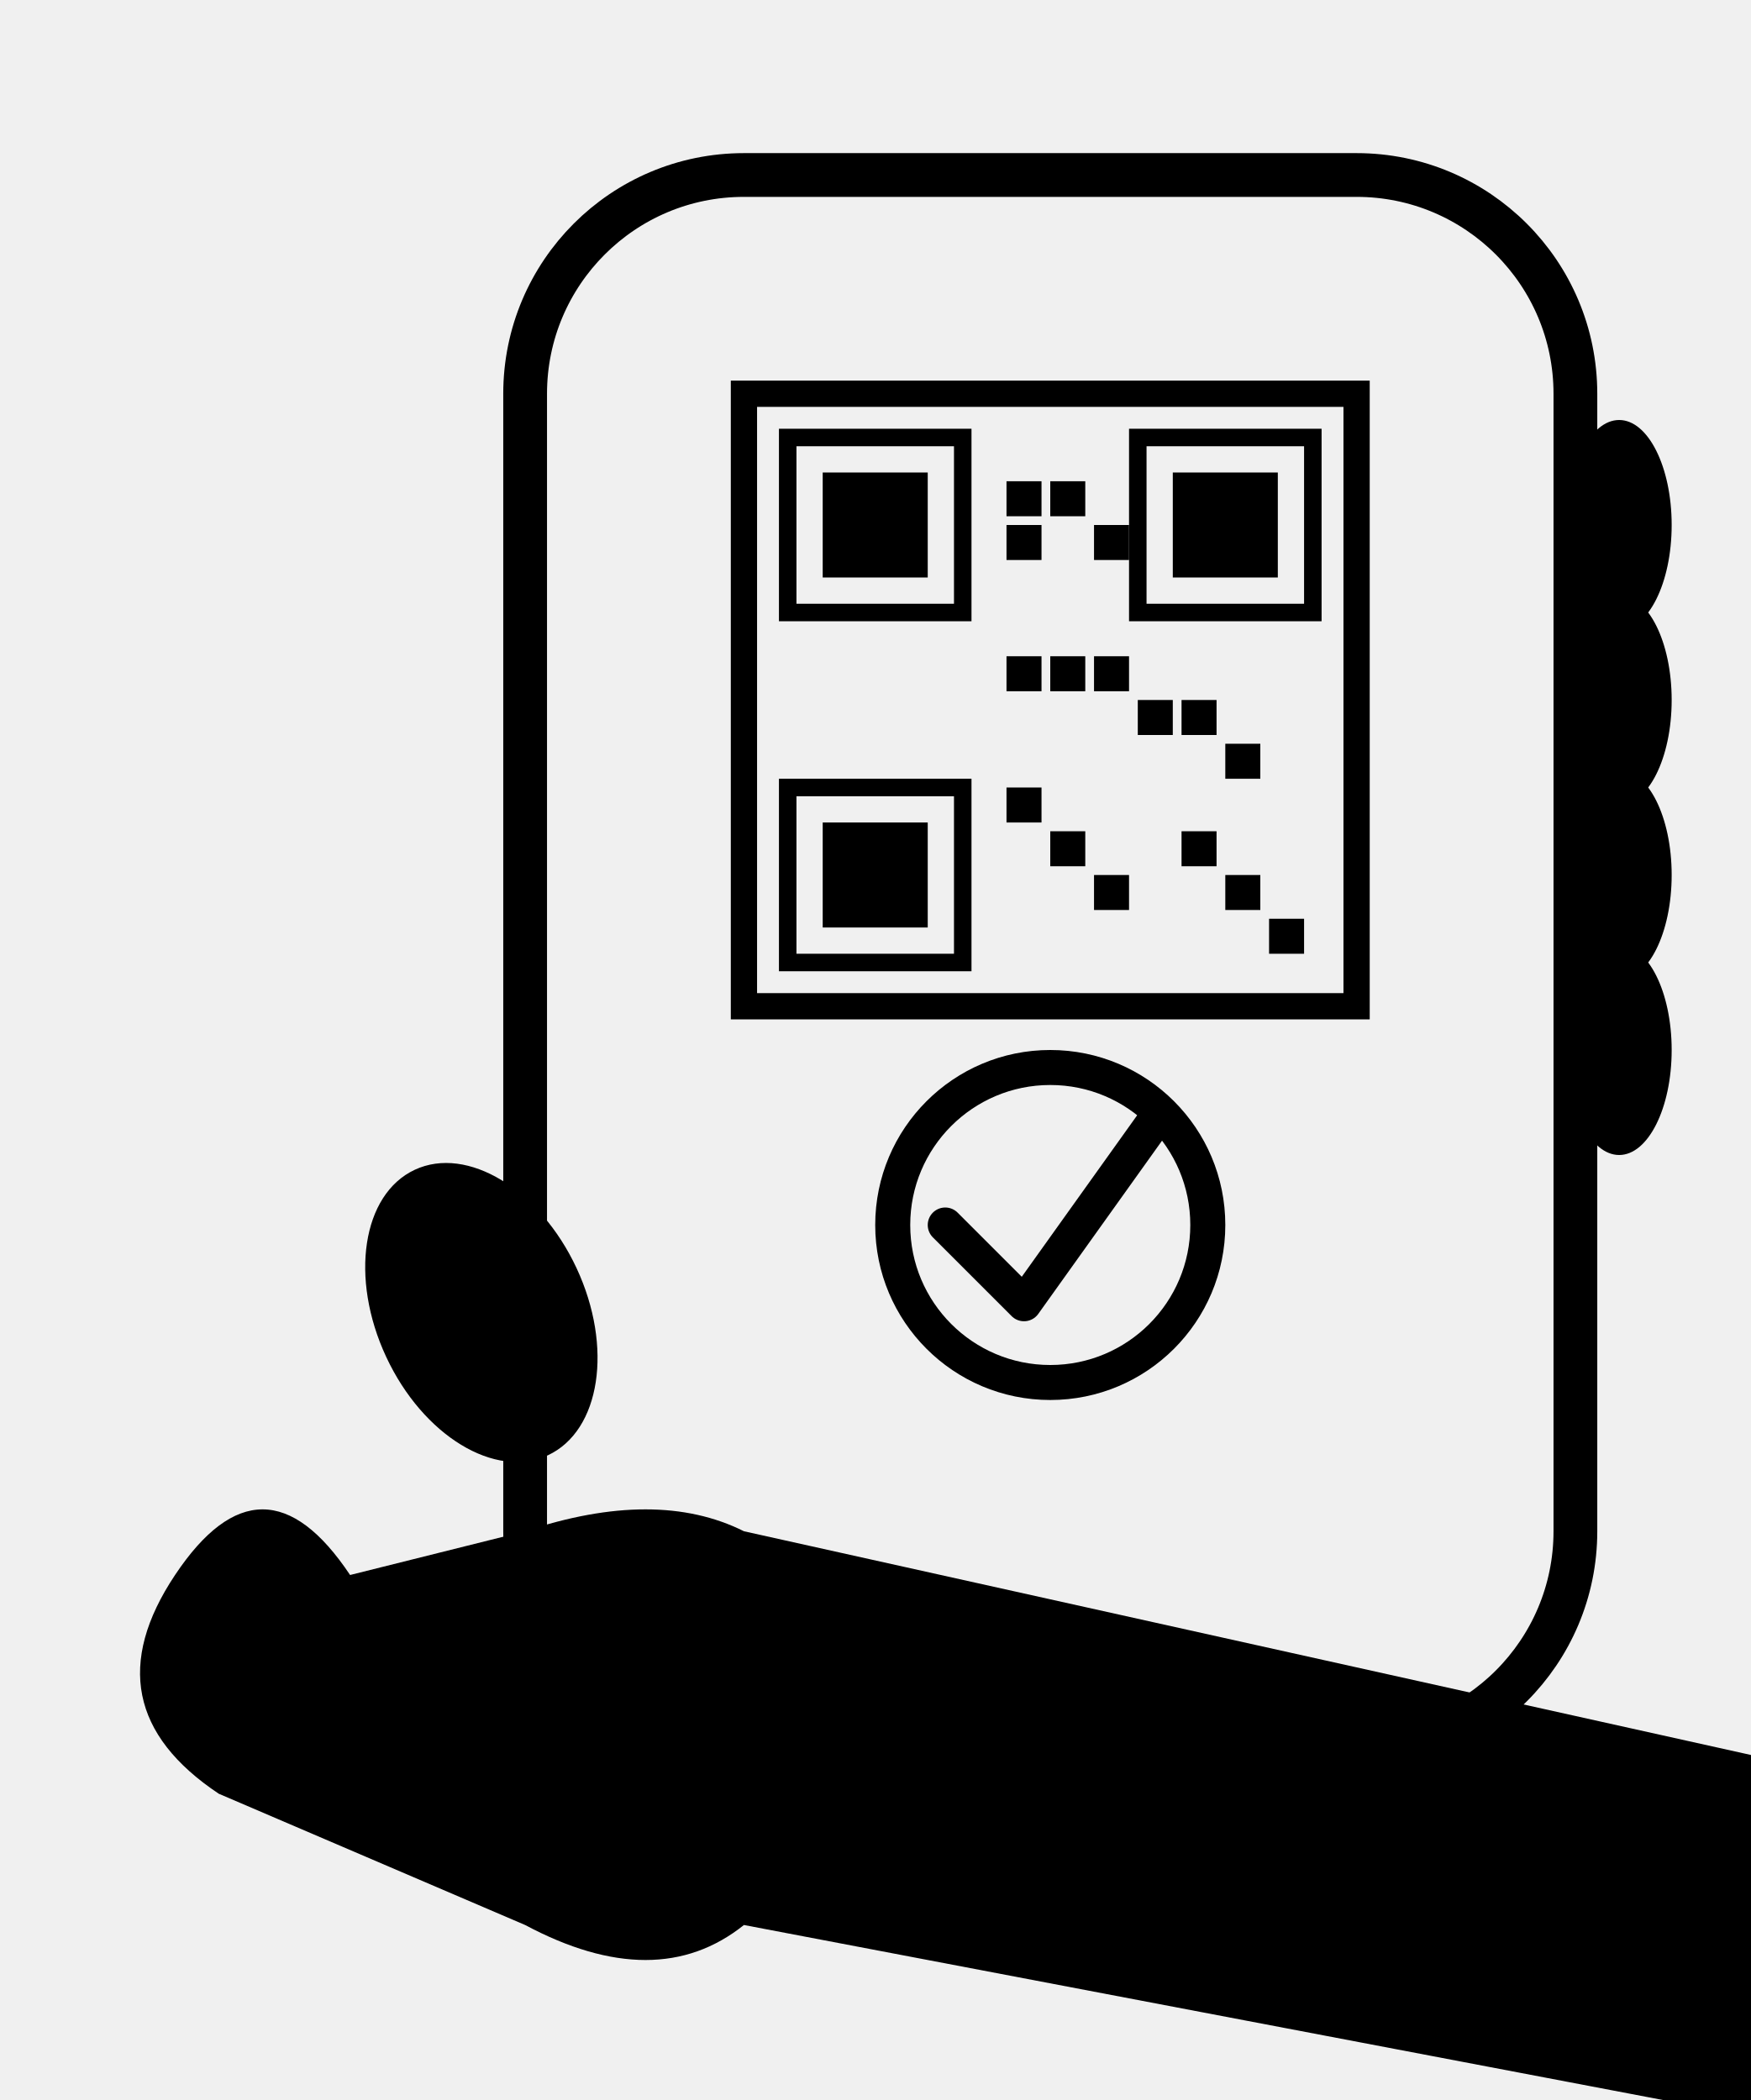
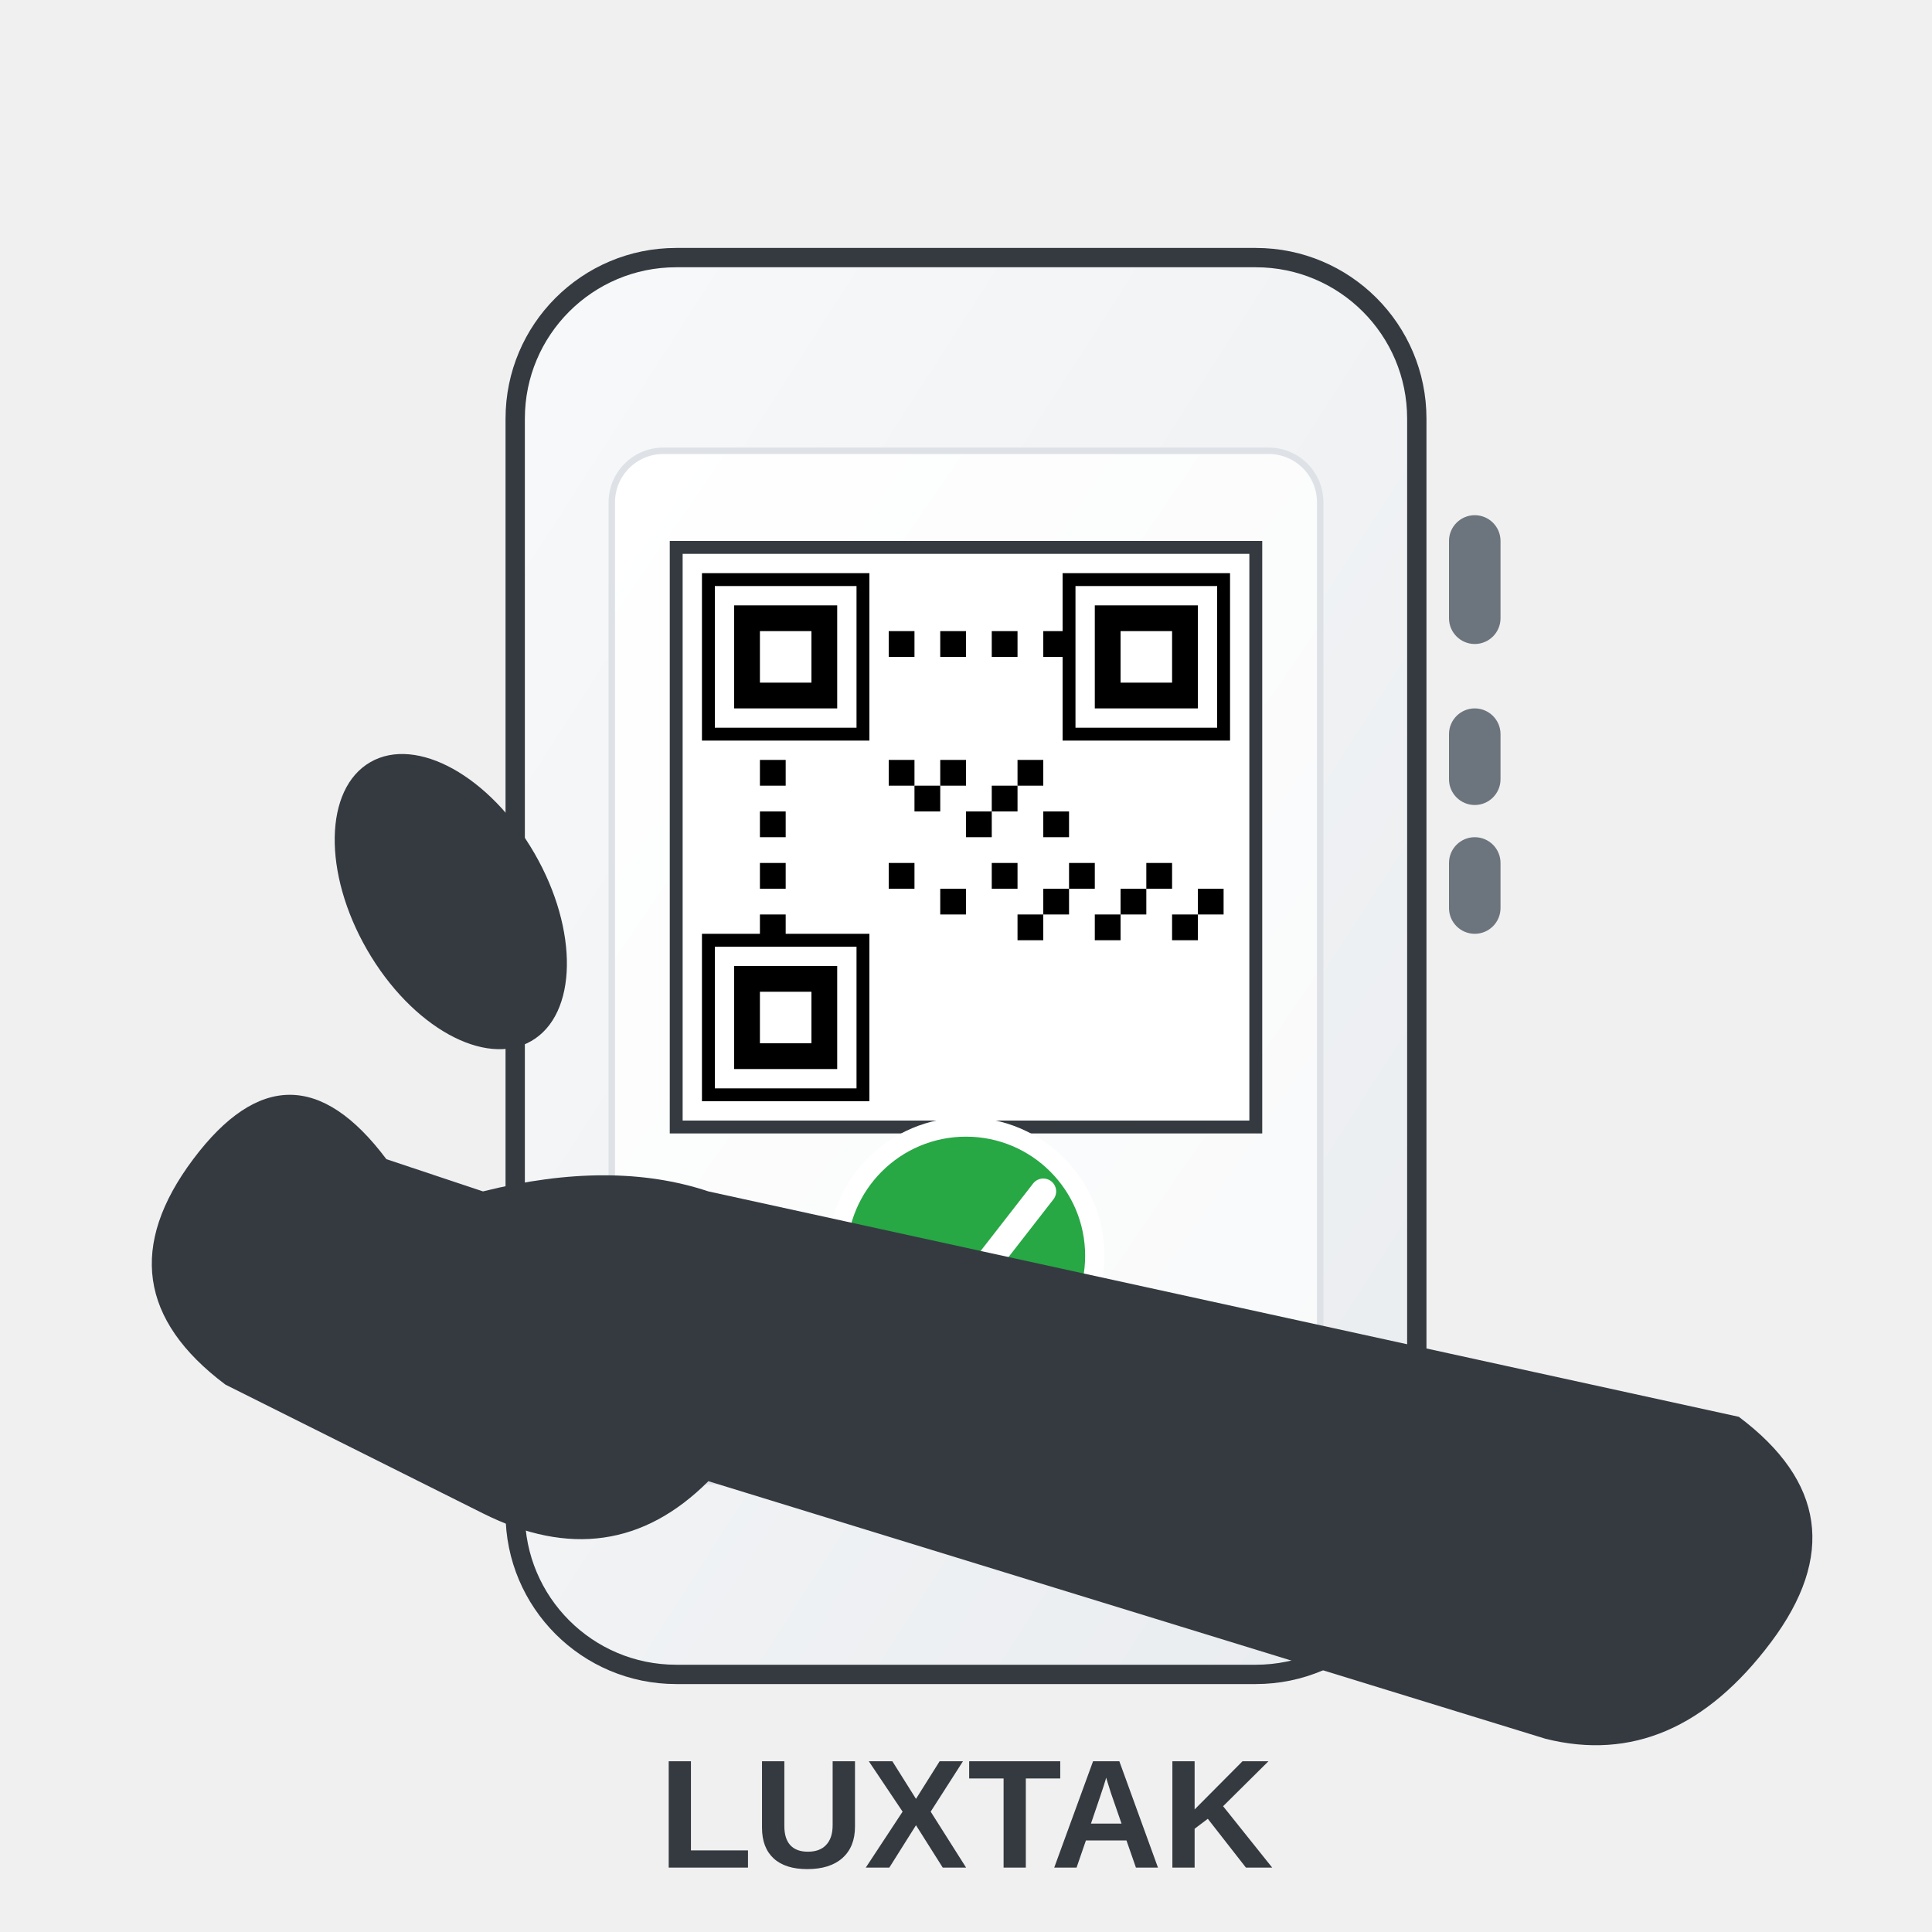
- <svg xmlns="http://www.w3.org/2000/svg" viewBox="0 0 200 240">
-   <rect x="60" y="20" width="120" height="180" rx="25" ry="25" fill="none" stroke="black" stroke-width="5" />
-   <rect x="85" y="45" width="70" height="70" fill="none" stroke="black" stroke-width="3" />
-   <g transform="translate(90, 50)">
-     <rect x="0" y="0" width="20" height="20" fill="none" stroke="black" stroke-width="2" />
-     <rect x="4" y="4" width="12" height="12" fill="black" />
-     <rect x="40" y="0" width="20" height="20" fill="none" stroke="black" stroke-width="2" />
-     <rect x="44" y="4" width="12" height="12" fill="black" />
-     <rect x="0" y="40" width="20" height="20" fill="none" stroke="black" stroke-width="2" />
-     <rect x="4" y="44" width="12" height="12" fill="black" />
-     <rect x="25" y="5" width="4" height="4" fill="black" />
-     <rect x="30" y="5" width="4" height="4" fill="black" />
-     <rect x="25" y="10" width="4" height="4" fill="black" />
-     <rect x="35" y="10" width="4" height="4" fill="black" />
-     <rect x="25" y="25" width="4" height="4" fill="black" />
-     <rect x="30" y="25" width="4" height="4" fill="black" />
-     <rect x="35" y="25" width="4" height="4" fill="black" />
-     <rect x="40" y="30" width="4" height="4" fill="black" />
-     <rect x="45" y="30" width="4" height="4" fill="black" />
-     <rect x="50" y="35" width="4" height="4" fill="black" />
-     <rect x="25" y="40" width="4" height="4" fill="black" />
-     <rect x="30" y="45" width="4" height="4" fill="black" />
-     <rect x="35" y="50" width="4" height="4" fill="black" />
-     <rect x="45" y="45" width="4" height="4" fill="black" />
-     <rect x="50" y="50" width="4" height="4" fill="black" />
-     <rect x="55" y="55" width="4" height="4" fill="black" />
+ <svg xmlns="http://www.w3.org/2000/svg" viewBox="0 0 300 300">
+   <defs>
+     <linearGradient id="phoneGrad" x1="0%" y1="0%" x2="100%" y2="100%">
+       <stop offset="0%" style="stop-color:#f8f9fa;stop-opacity:1" />
+       <stop offset="100%" style="stop-color:#e9ecef;stop-opacity:1" />
+     </linearGradient>
+     <linearGradient id="screenGrad" x1="0%" y1="0%" x2="100%" y2="100%">
+       <stop offset="0%" style="stop-color:#ffffff;stop-opacity:1" />
+       <stop offset="100%" style="stop-color:#f8f9fa;stop-opacity:1" />
+     </linearGradient>
+   </defs>
+   <rect x="80" y="40" width="140" height="220" rx="25" ry="25" fill="url(#phoneGrad)" stroke="#343a40" stroke-width="3" />
+   <rect x="95" y="70" width="110" height="160" rx="8" ry="8" fill="url(#screenGrad)" stroke="#dee2e6" stroke-width="1" />
+   <rect x="105" y="85" width="90" height="90" fill="#ffffff" stroke="#343a40" stroke-width="2" />
+   <g transform="translate(110, 90)">
+     <rect x="0" y="0" width="24" height="24" fill="none" stroke="#000" stroke-width="2" />
+     <rect x="4" y="4" width="16" height="16" fill="#000" />
+     <rect x="8" y="8" width="8" height="8" fill="#fff" />
+     <rect x="56" y="0" width="24" height="24" fill="none" stroke="#000" stroke-width="2" />
+     <rect x="60" y="4" width="16" height="16" fill="#000" />
+     <rect x="64" y="8" width="8" height="8" fill="#fff" />
+     <rect x="0" y="56" width="24" height="24" fill="none" stroke="#000" stroke-width="2" />
+     <rect x="4" y="60" width="16" height="16" fill="#000" />
+     <rect x="8" y="64" width="8" height="8" fill="#fff" />
+     <rect x="28" y="8" width="4" height="4" fill="#000" />
+     <rect x="36" y="8" width="4" height="4" fill="#000" />
+     <rect x="44" y="8" width="4" height="4" fill="#000" />
+     <rect x="52" y="8" width="4" height="4" fill="#000" />
+     <rect x="8" y="28" width="4" height="4" fill="#000" />
+     <rect x="8" y="36" width="4" height="4" fill="#000" />
+     <rect x="8" y="44" width="4" height="4" fill="#000" />
+     <rect x="8" y="52" width="4" height="4" fill="#000" />
+     <rect x="28" y="28" width="4" height="4" fill="#000" />
+     <rect x="32" y="32" width="4" height="4" fill="#000" />
+     <rect x="36" y="28" width="4" height="4" fill="#000" />
+     <rect x="40" y="36" width="4" height="4" fill="#000" />
+     <rect x="44" y="32" width="4" height="4" fill="#000" />
+     <rect x="48" y="28" width="4" height="4" fill="#000" />
+     <rect x="52" y="36" width="4" height="4" fill="#000" />
+     <rect x="28" y="44" width="4" height="4" fill="#000" />
+     <rect x="36" y="48" width="4" height="4" fill="#000" />
+     <rect x="44" y="44" width="4" height="4" fill="#000" />
+     <rect x="48" y="52" width="4" height="4" fill="#000" />
+     <rect x="52" y="48" width="4" height="4" fill="#000" />
+     <rect x="56" y="44" width="4" height="4" fill="#000" />
+     <rect x="60" y="52" width="4" height="4" fill="#000" />
+     <rect x="64" y="48" width="4" height="4" fill="#000" />
+     <rect x="68" y="44" width="4" height="4" fill="#000" />
+     <rect x="72" y="52" width="4" height="4" fill="#000" />
+     <rect x="76" y="48" width="4" height="4" fill="#000" />
  </g>
-   <circle cx="120" cy="140" r="18" fill="none" stroke="black" stroke-width="4" />
-   <path d="M108 140 L117 149 L132 128" fill="none" stroke="black" stroke-width="4" stroke-linecap="round" stroke-linejoin="round" />
-   <ellipse cx="185" cy="60" rx="6" ry="12" fill="black" />
-   <ellipse cx="185" cy="80" rx="6" ry="12" fill="black" />
-   <ellipse cx="185" cy="100" rx="6" ry="12" fill="black" />
-   <ellipse cx="185" cy="120" rx="6" ry="12" fill="black" />
-   <path d="M40 180 Q30 165 20 180 Q10 195 25 205 L60 220 Q75 228 85 220 L190 240 Q205 245 220 230 Q235 215 220 205 L85 175 Q75 170 60 175 Z" fill="black" />
-   <ellipse cx="55" cy="150" rx="12" ry="18" fill="black" transform="rotate(-25 55 150)" />
+   <circle cx="150" cy="195" r="20" fill="#28a745" stroke="#ffffff" stroke-width="3" />
+   <path d="M140 195 L148 203 L162 185" fill="none" stroke="#ffffff" stroke-width="4" stroke-linecap="round" stroke-linejoin="round" />
+   <rect x="225" y="80" width="8" height="20" rx="4" fill="#6c757d" />
+   <rect x="225" y="110" width="8" height="15" rx="4" fill="#6c757d" />
+   <rect x="225" y="130" width="8" height="15" rx="4" fill="#6c757d" />
+   <path d="M60 180 Q45 160 30 180 Q15 200 35 215 L75 235 Q95 245 110 230 L240 270 Q260 275 275 255 Q290 235 270 220 L110 185 Q95 180 75 185 Z" fill="#343a40" />
+   <ellipse cx="70" cy="140" rx="15" ry="25" fill="#343a40" transform="rotate(-30 70 140)" />
+   <text x="150" y="290" font-family="Arial, sans-serif" font-size="24" font-weight="bold" text-anchor="middle" fill="#343a40">LUXTAK</text>
</svg>
